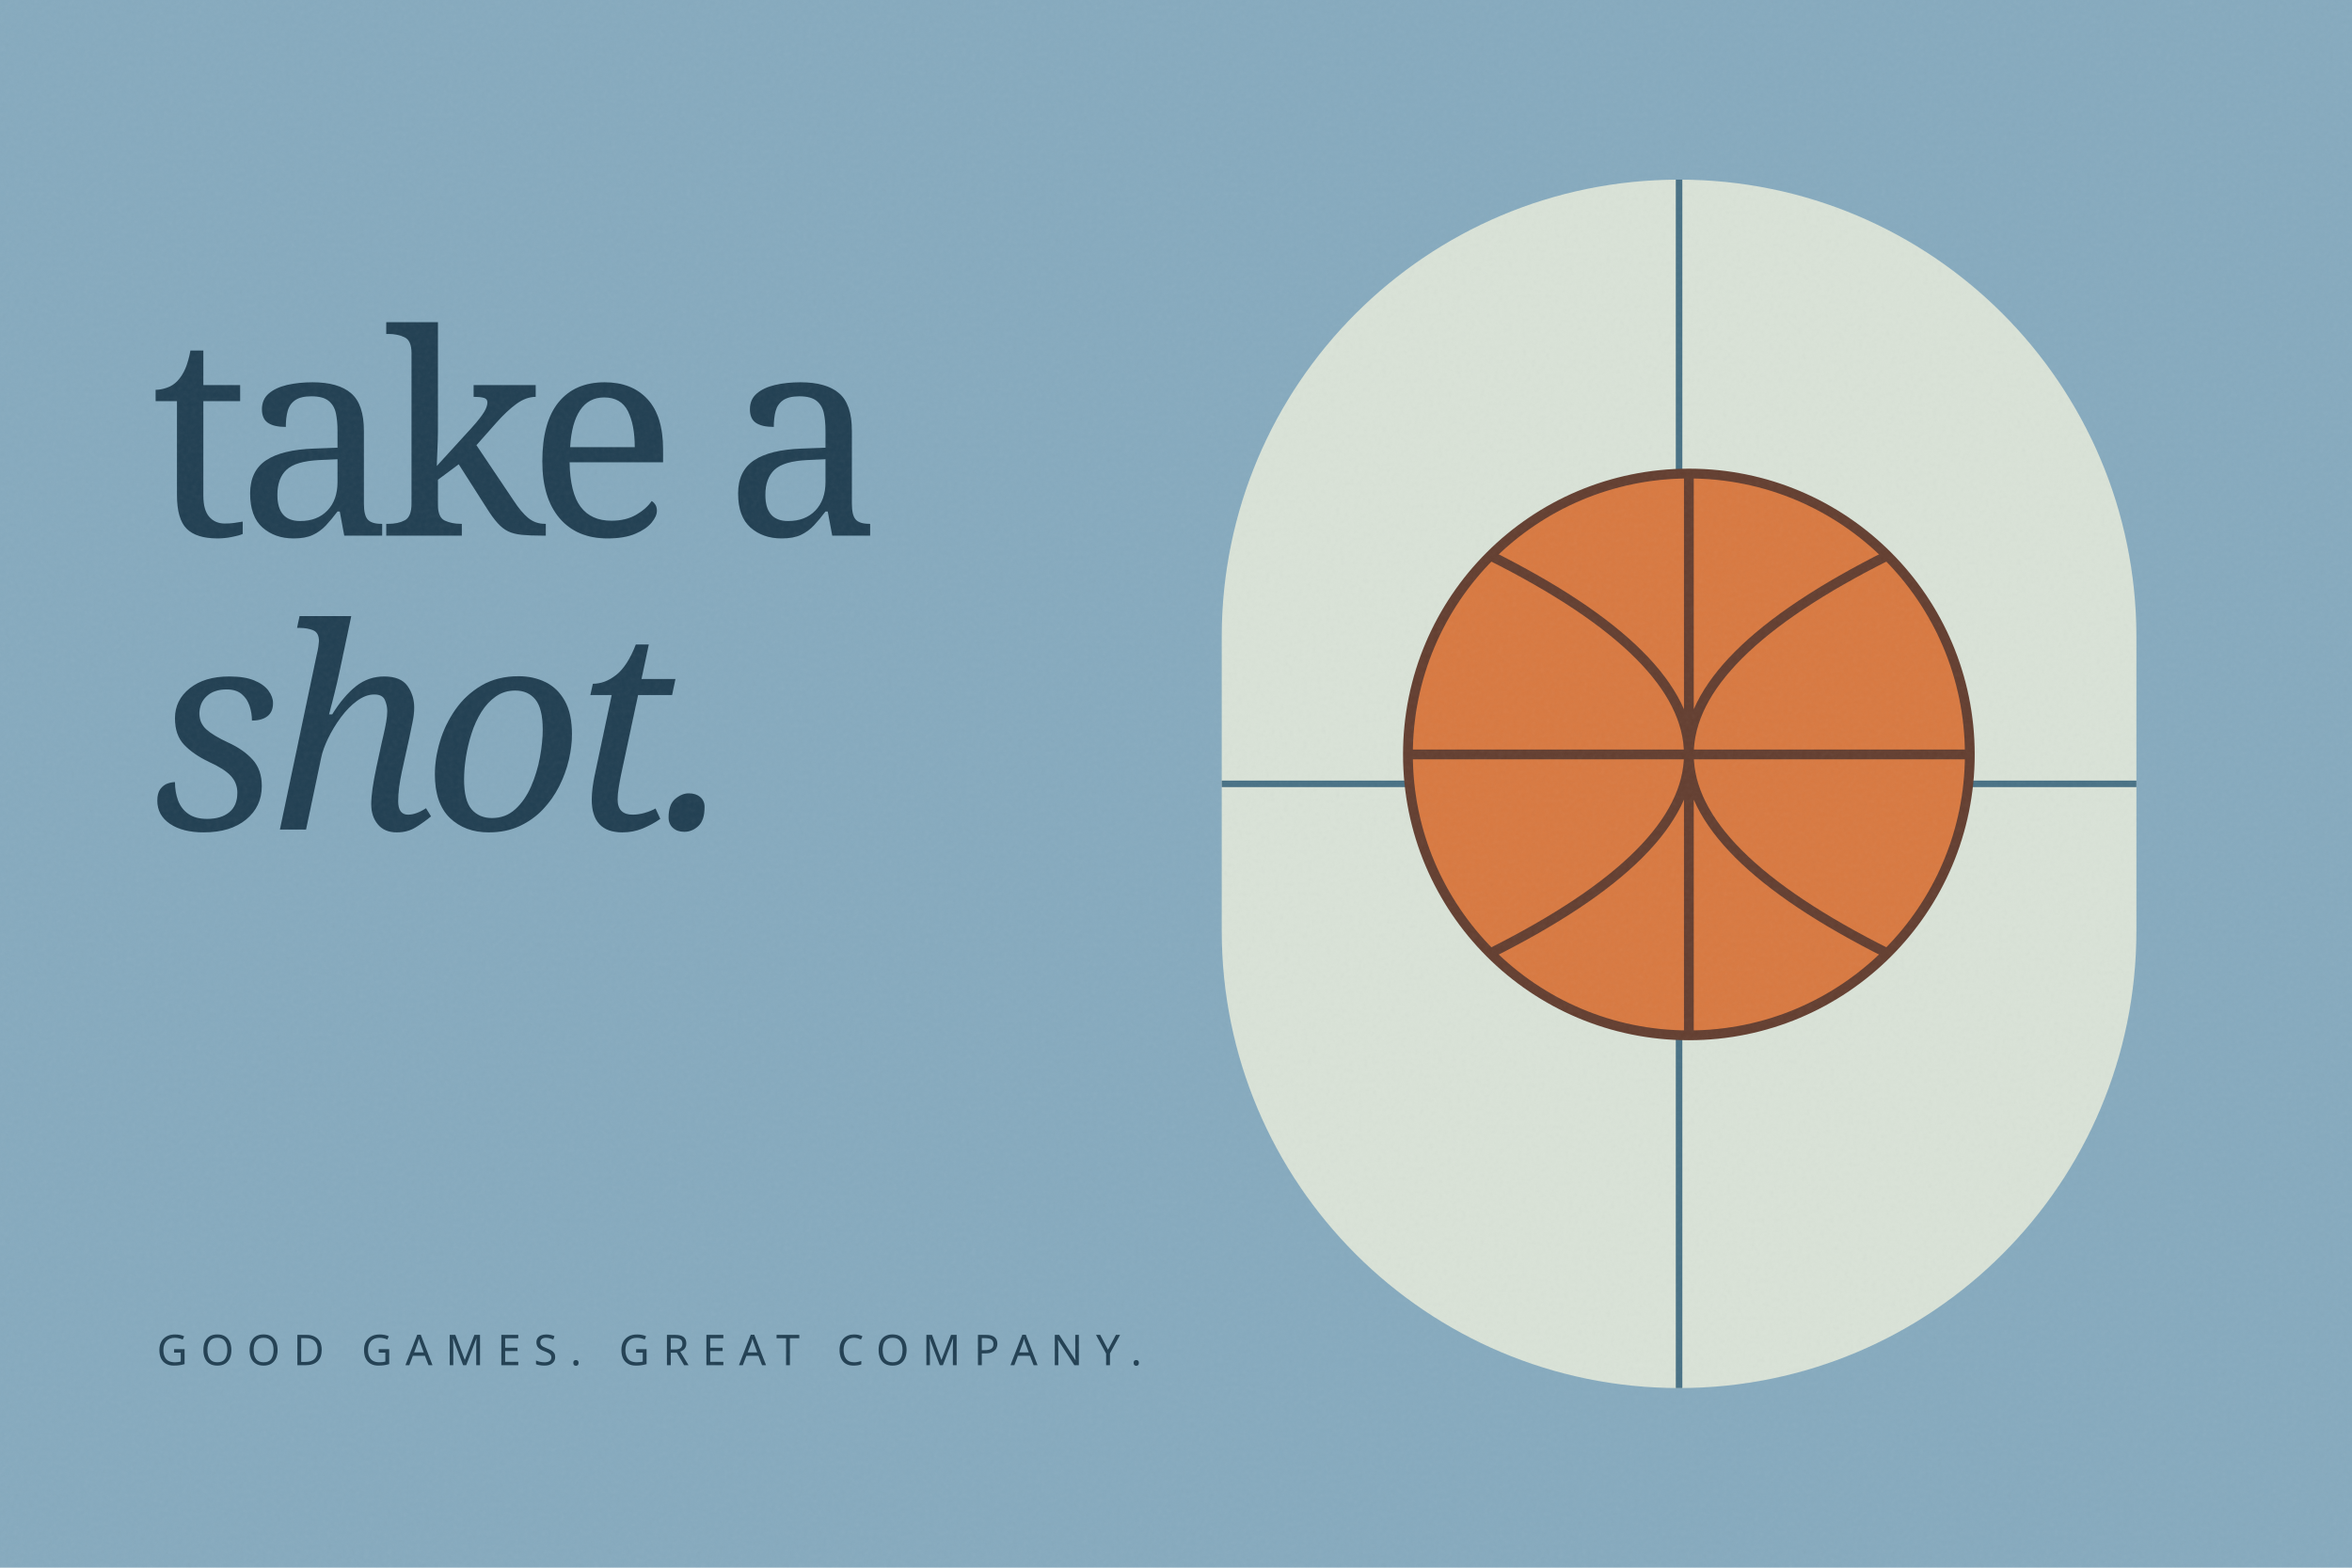
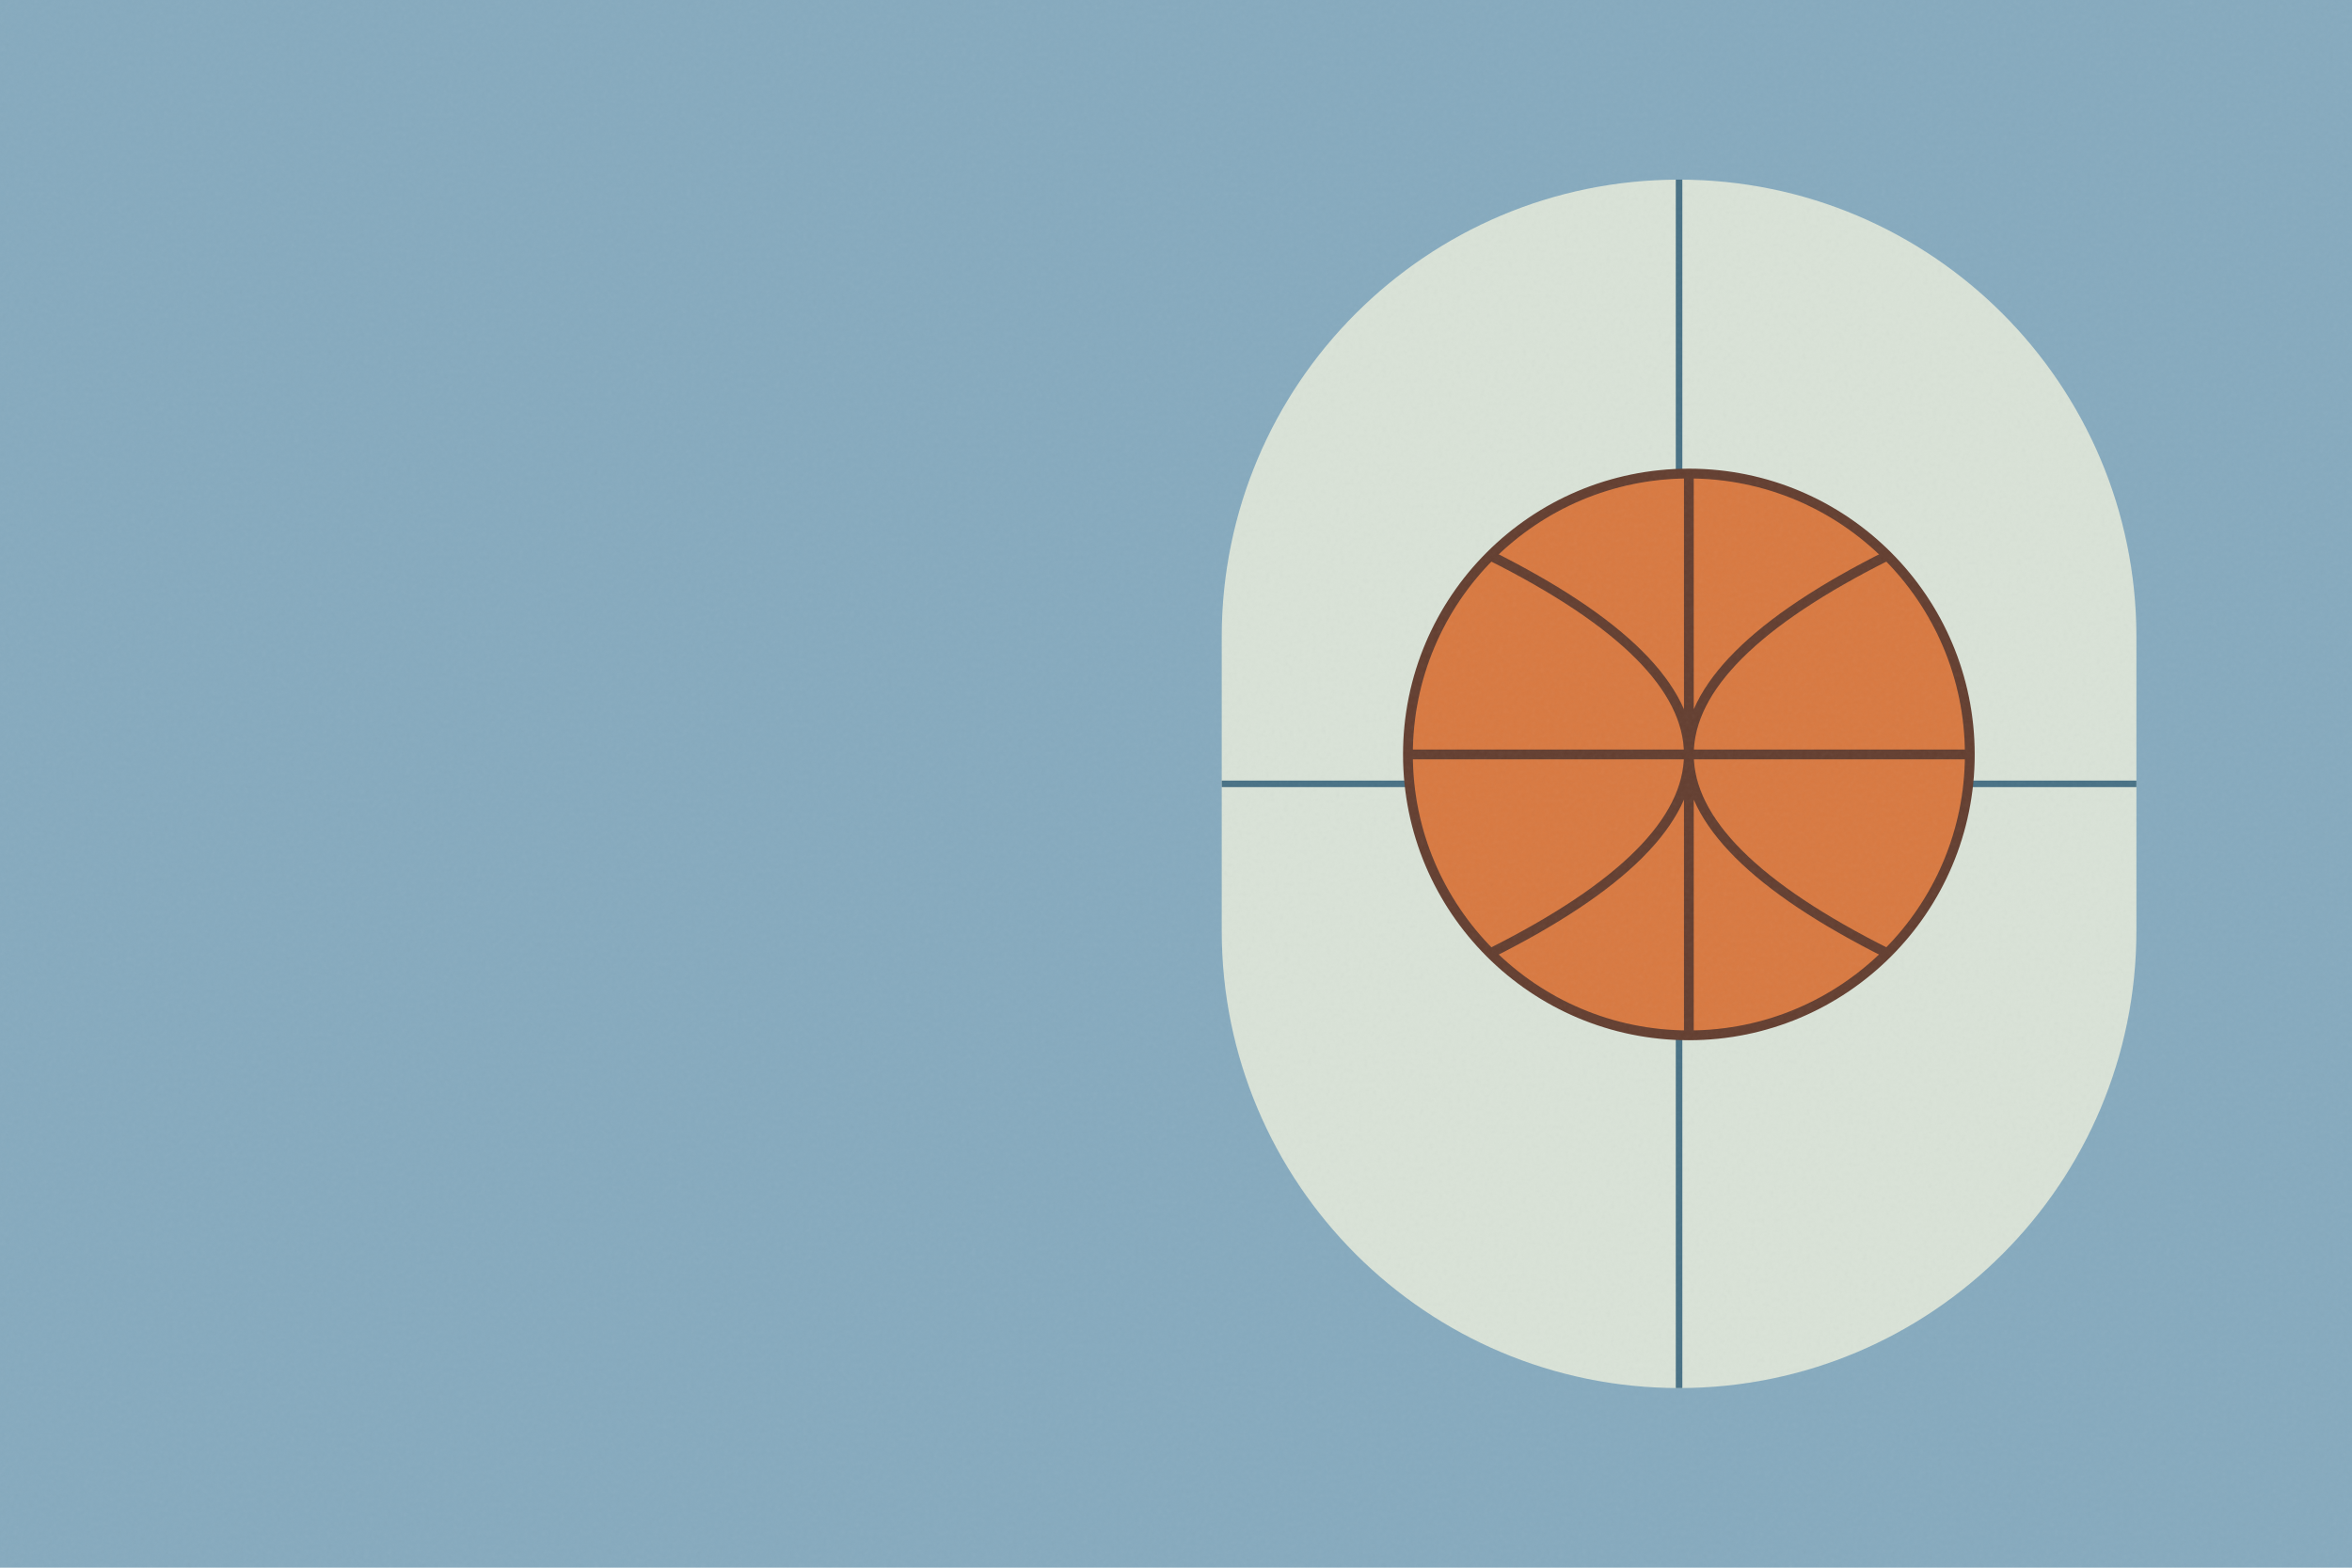
<svg xmlns="http://www.w3.org/2000/svg" width="720" height="480" viewBox="0 0 720 480">
  <defs>
    <filter id="grain">
      <feTurbulence type="fractalNoise" baseFrequency=".7" numOctaves="3" stitchTiles="stitch" />
      <feColorMatrix type="saturate" values="0" />
    </filter>
  </defs>
  <rect width="720" height="480" fill="#86aabe" />
  <rect x="374" y="55" width="280" height="370" rx="140" fill="#d9e2d7" />
  <g fill="none" stroke="#487185" stroke-width="2">
    <path d="M514 55v370M374 240h280" />
    <circle cx="514" cy="240" r="75" />
  </g>
  <circle cx="517" cy="231" r="86" fill="#d87941" />
  <g fill="none" stroke="#633e30" stroke-width="3">
    <circle cx="517" cy="231" r="86" />
    <path d="M431 231h172m-86-86v172m-61-147q122 61 0 122m122-122q-122 61 0 122" />
  </g>
-   <g fill="#213f52" font-family="Georgia,serif" font-size="86" letter-spacing="-4">
-     <text x="46" y="164">take a</text>
-     <text x="46" y="254" font-style="italic">shot.</text>
-   </g>
-   <text x="48" y="418" fill="#213f52" font-family="sans-serif" font-size="13" letter-spacing="4">GOOD GAMES. GREAT COMPANY.</text>
+   <g fill="#213f52" font-family="Georgia,serif" font-size="86" letter-spacing="-4" />
  <rect width="720" height="480" filter="url(#grain)" opacity=".055" />
</svg>
